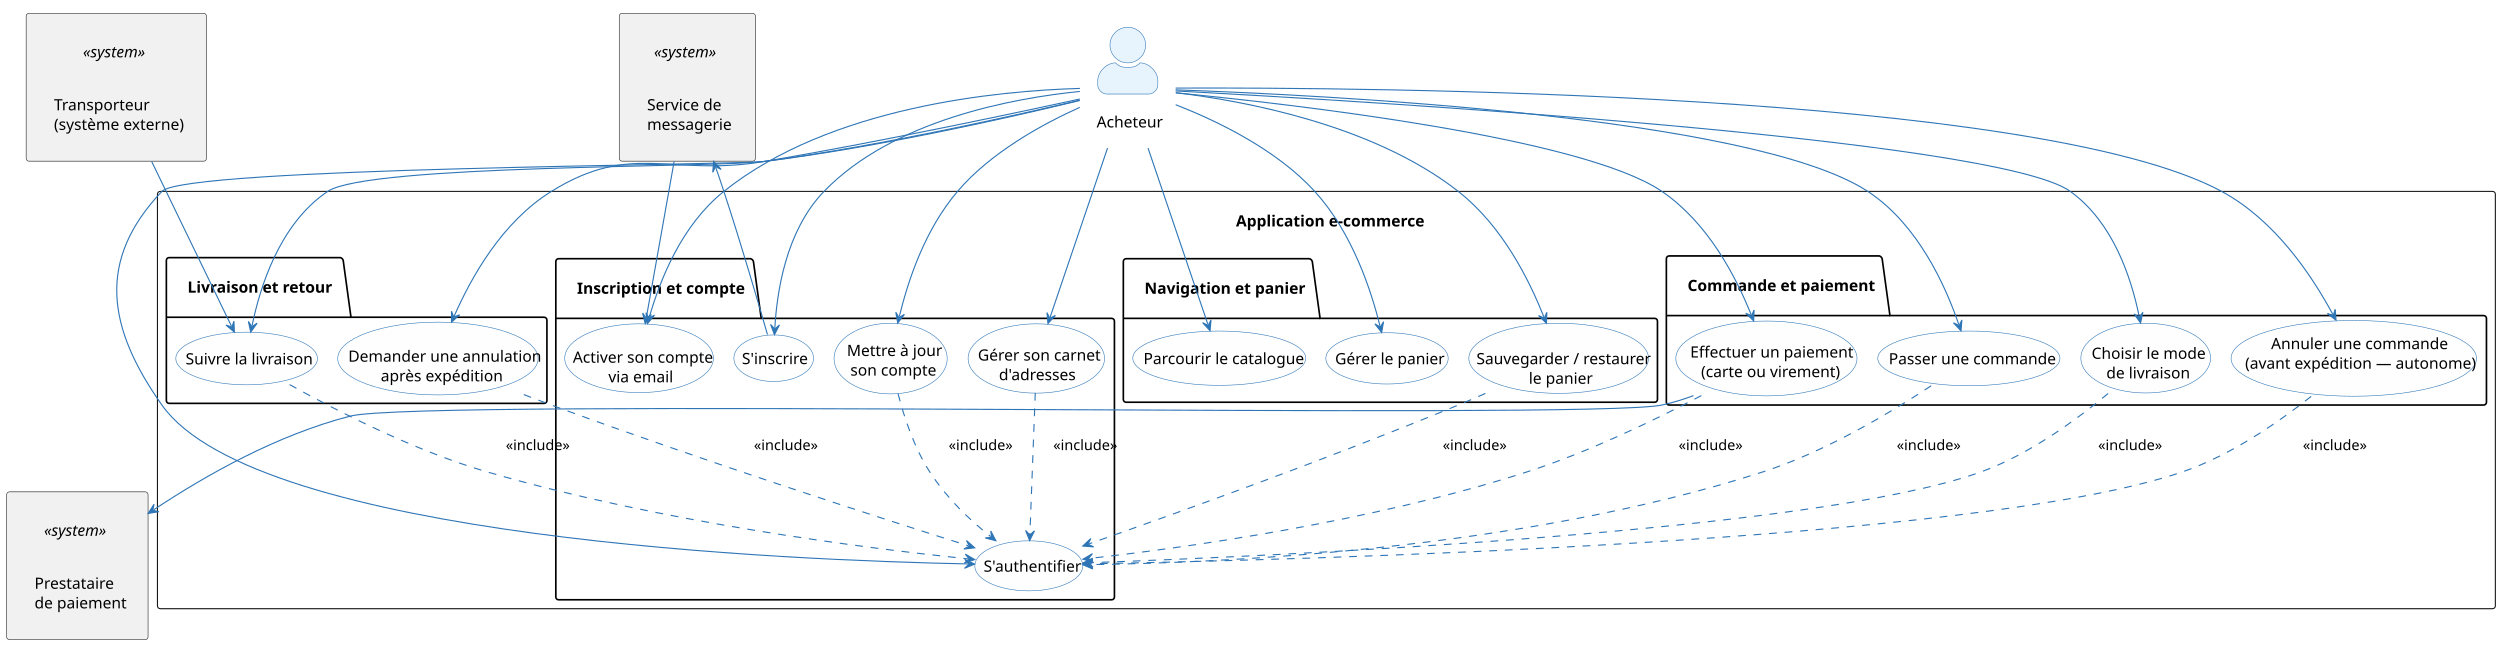
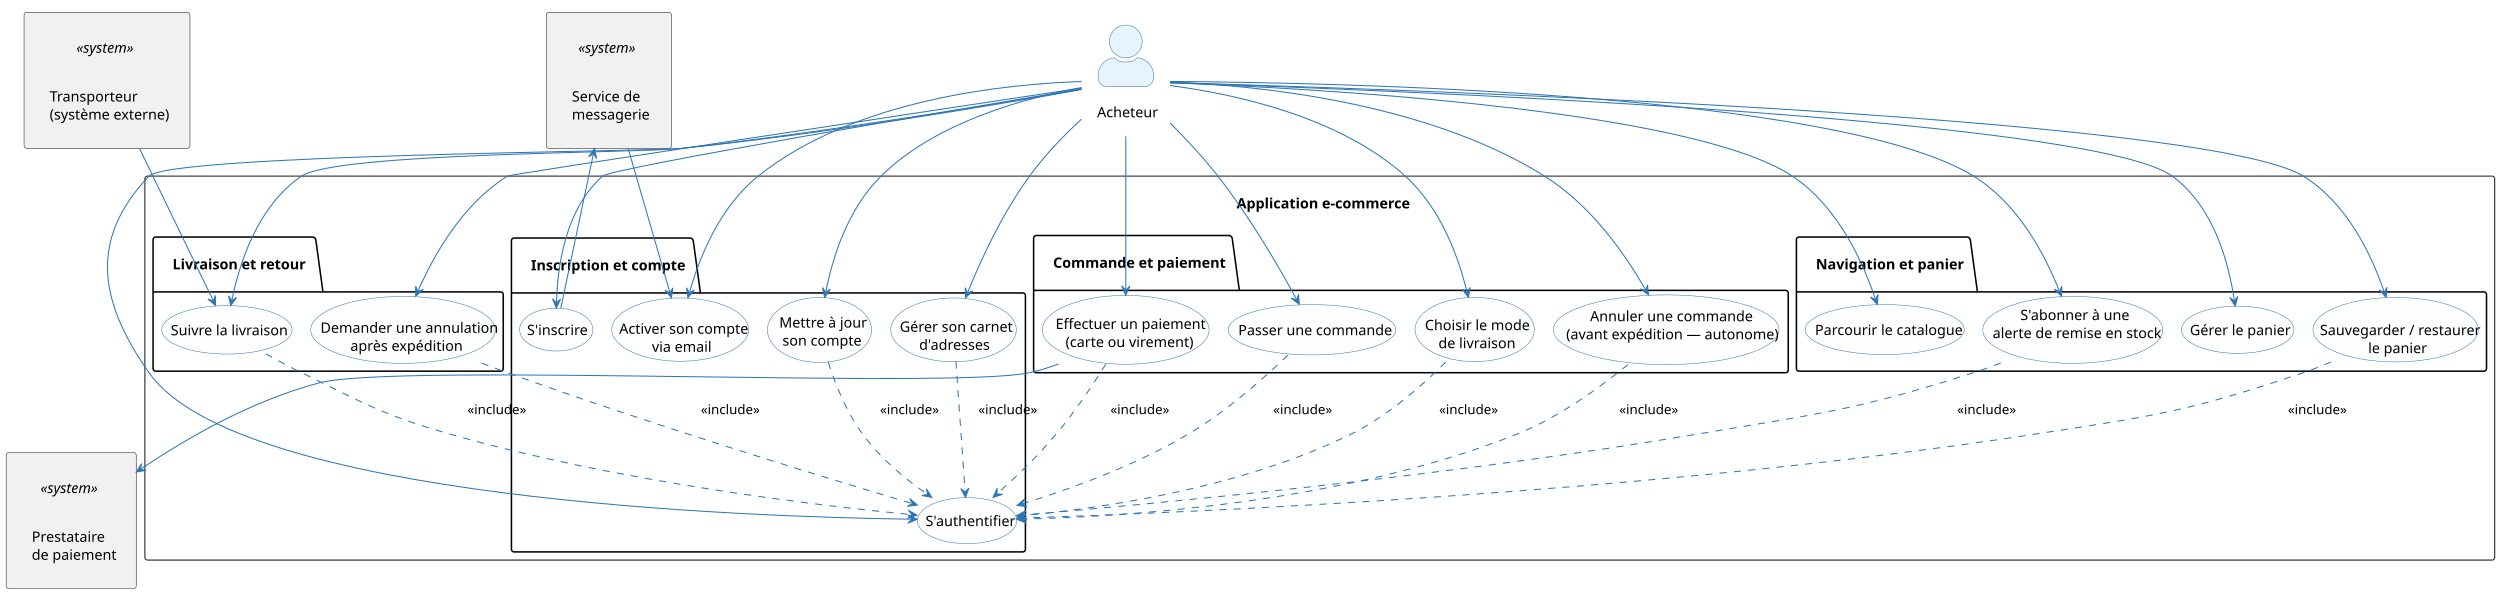
- <svg xmlns="http://www.w3.org/2000/svg" contentStyleType="text/css" data-diagram-type="DESCRIPTION" height="348px" preserveAspectRatio="none" style="width:1348px;height:348px;background:#FFFFFF;" version="1.1" viewBox="0 0 1348 348" width="1348.8px" zoomAndPan="magnify">
+ <svg xmlns="http://www.w3.org/2000/svg" contentStyleType="text/css" data-diagram-type="DESCRIPTION" height="348px" preserveAspectRatio="none" style="width:1465px;height:348px;background:#FFFFFF;" version="1.1" viewBox="0 0 1465 348" width="1465.2px" zoomAndPan="magnify">
  <defs />
  <g>
    <g class="cluster" data-qualified-name="Application e-commerce" data-source-line="19" id="ent0006">
-       <rect fill="none" height="225" rx="1.5" ry="1.5" style="stroke:#181818;stroke-width:0.6;" width="1260.6" x="84.9" y="103.2" />
-       <text fill="#000000" font-family="sans-serif" font-size="8.4" font-weight="bold" lengthAdjust="spacing" textLength="97.56" x="666.42" y="122.12">Application e-commerce</text>
+       <rect fill="none" height="225" rx="1.5" ry="1.5" style="stroke:#181818;stroke-width:0.6;" width="1377" x="84.9" y="103.2" />
+       <text fill="#000000" font-family="sans-serif" font-size="8.4" font-weight="bold" lengthAdjust="spacing" textLength="97.56" x="724.62" y="122.12">Application e-commerce</text>
    </g>
    <g class="cluster" data-qualified-name="Application e-commerce.Inscription et compte" data-source-line="20" id="ent0007">
      <path d="M301.2,139.5 L404.743,139.5 A2.25,2.25 0 0 1 406.243,141 L410.443,171.666 L599.4,171.666 A1.5,1.5 0 0 1 600.9,173.166 L600.9,321.9 A1.5,1.5 0 0 1 599.4,323.4 L301.2,323.4 A1.5,1.5 0 0 1 299.7,321.9 L299.7,141 A1.5,1.5 0 0 1 301.2,139.5" fill="none" style="stroke:#000000;stroke-width:0.9;" />
      <line style="stroke:#000000;stroke-width:0.9;" x1="299.7" x2="410.443" y1="171.666" y2="171.666" />
      <text fill="#000000" font-family="sans-serif" font-size="8.4" font-weight="bold" lengthAdjust="spacing" textLength="84.943" x="311.1" y="158.42">Inscription et compte</text>
    </g>
    <g class="cluster" data-qualified-name="Application e-commerce.Navigation et panier" data-source-line="27" id="ent0013">
-       <path d="M607.2,139.5 L706.084,139.5 A2.25,2.25 0 0 1 707.584,141 L711.784,171.666 L892.2,171.666 A1.5,1.5 0 0 1 893.7,173.166 L893.7,215.4 A1.5,1.5 0 0 1 892.2,216.9 L607.2,216.9 A1.5,1.5 0 0 1 605.7,215.4 L605.7,141 A1.5,1.5 0 0 1 607.2,139.5" fill="none" style="stroke:#000000;stroke-width:0.9;" />
-       <line style="stroke:#000000;stroke-width:0.9;" x1="605.7" x2="711.784" y1="171.666" y2="171.666" />
-       <text fill="#000000" font-family="sans-serif" font-size="8.4" font-weight="bold" lengthAdjust="spacing" textLength="80.284" x="617.1" y="158.42">Navigation et panier</text>
-     </g>
-     <g class="cluster" data-qualified-name="Application e-commerce.Commande et paiement" data-source-line="32" id="ent0017">
-       <path d="M900,138 L1013.354,138 A2.25,2.25 0 0 1 1014.854,139.5 L1019.054,170.166 L1339.2,170.166 A1.5,1.5 0 0 1 1340.7,171.666 L1340.7,216.9 A1.5,1.5 0 0 1 1339.2,218.4 L900,218.4 A1.5,1.5 0 0 1 898.5,216.9 L898.5,139.5 A1.5,1.5 0 0 1 900,138" fill="none" style="stroke:#000000;stroke-width:0.9;" />
-       <line style="stroke:#000000;stroke-width:0.9;" x1="898.5" x2="1019.054" y1="170.166" y2="170.166" />
-       <text fill="#000000" font-family="sans-serif" font-size="8.4" font-weight="bold" lengthAdjust="spacing" textLength="94.754" x="909.9" y="156.92">Commande et paiement</text>
-     </g>
-     <g class="cluster" data-qualified-name="Application e-commerce.Livraison et retour" data-source-line="38" id="ent0022">
+       <path d="M1054.2,138.9 L1153.084,138.9 A2.25,2.25 0 0 1 1154.584,140.4 L1158.784,171.066 L1455.6,171.066 A1.5,1.5 0 0 1 1457.1,172.566 L1457.1,216 A1.5,1.5 0 0 1 1455.6,217.5 L1054.2,217.5 A1.5,1.5 0 0 1 1052.7,216 L1052.7,140.4 A1.5,1.5 0 0 1 1054.2,138.9" fill="none" style="stroke:#000000;stroke-width:0.9;" />
+       <line style="stroke:#000000;stroke-width:0.9;" x1="1052.7" x2="1158.784" y1="171.066" y2="171.066" />
+       <text fill="#000000" font-family="sans-serif" font-size="8.4" font-weight="bold" lengthAdjust="spacing" textLength="80.284" x="1064.1" y="157.82">Navigation et panier</text>
+     </g>
+     <g class="cluster" data-qualified-name="Application e-commerce.Commande et paiement" data-source-line="33" id="ent0018">
+       <path d="M607.2,138 L720.554,138 A2.25,2.25 0 0 1 722.054,139.5 L726.254,170.166 L1046.4,170.166 A1.5,1.5 0 0 1 1047.9,171.666 L1047.9,216.9 A1.5,1.5 0 0 1 1046.4,218.4 L607.2,218.4 A1.5,1.5 0 0 1 605.7,216.9 L605.7,139.5 A1.5,1.5 0 0 1 607.2,138" fill="none" style="stroke:#000000;stroke-width:0.9;" />
+       <line style="stroke:#000000;stroke-width:0.9;" x1="605.7" x2="726.254" y1="170.166" y2="170.166" />
+       <text fill="#000000" font-family="sans-serif" font-size="8.4" font-weight="bold" lengthAdjust="spacing" textLength="94.754" x="617.1" y="156.92">Commande et paiement</text>
+     </g>
+     <g class="cluster" data-qualified-name="Application e-commerce.Livraison et retour" data-source-line="39" id="ent0023">
      <path d="M91.2,138.9 L183.55,138.9 A2.25,2.25 0 0 1 185.05,140.4 L189.25,171.066 L293.4,171.066 A1.5,1.5 0 0 1 294.9,172.566 L294.9,216 A1.5,1.5 0 0 1 293.4,217.5 L91.2,217.5 A1.5,1.5 0 0 1 89.7,216 L89.7,140.4 A1.5,1.5 0 0 1 91.2,138.9" fill="none" style="stroke:#000000;stroke-width:0.9;" />
      <line style="stroke:#000000;stroke-width:0.9;" x1="89.7" x2="189.25" y1="171.066" y2="171.066" />
      <text fill="#000000" font-family="sans-serif" font-size="8.4" font-weight="bold" lengthAdjust="spacing" textLength="73.75" x="101.1" y="157.82">Livraison et retour</text>
    </g>
    <g class="entity" data-qualified-name="Buyer" data-source-line="14" id="ent0002">
-       <ellipse cx="608.11" cy="24.3" fill="#E8F4FD" rx="9.6" ry="9.6" style="stroke:#2E75B6;stroke-width:0.3;" />
-       <path d="M608.11,36.3 C610.51,36.3 612.31,36.3 614.71,33.9 C619.51,33.9 624.31,38.7 624.31,43.5 L624.31,45.9 C624.31,48.3 621.91,50.7 619.51,50.7 L596.71,50.7 C594.31,50.7 591.91,48.3 591.91,45.9 L591.91,43.5 C591.91,38.7 596.71,33.9 601.51,33.9 C603.91,36.3 605.71,36.3 608.11,36.3" fill="#E8F4FD" style="stroke:#2E75B6;stroke-width:0.3;" />
-       <text fill="#000000" font-family="sans-serif" font-size="8.4" lengthAdjust="spacing" textLength="33.62" x="591.3" y="68.72">Acheteur</text>
+       <ellipse cx="659.71" cy="24.3" fill="#E8F4FD" rx="9.6" ry="9.6" style="stroke:#2E75B6;stroke-width:0.3;" />
+       <path d="M659.71,36.3 C662.11,36.3 663.91,36.3 666.31,33.9 C671.11,33.9 675.91,38.7 675.91,43.5 L675.91,45.9 C675.91,48.3 673.51,50.7 671.11,50.7 L648.31,50.7 C645.91,50.7 643.51,48.3 643.51,45.9 L643.51,43.5 C643.51,38.7 648.31,33.9 653.11,33.9 C655.51,36.3 657.31,36.3 659.71,36.3" fill="#E8F4FD" style="stroke:#2E75B6;stroke-width:0.3;" />
+       <text fill="#000000" font-family="sans-serif" font-size="8.4" lengthAdjust="spacing" textLength="33.62" x="642.9" y="68.72">Acheteur</text>
    </g>
    <g class="entity" data-qualified-name="Mail" data-source-line="15" id="ent0003">
-       <rect fill="#F1F1F1" height="79.697" rx="1.5" ry="1.5" style="stroke:#181818;stroke-width:0.3;" width="73.419" x="333.9" y="7.2" />
-       <text fill="#000000" font-family="sans-serif" font-size="8.4" font-style="italic" lengthAdjust="spacing" textLength="35.946" x="352.637" y="30.92">«system»</text>
-       <text fill="#000000" font-family="sans-serif" font-size="8.4" lengthAdjust="spacing" textLength="39.687" x="348.9" y="59.486">Service de</text>
-       <text fill="#000000" font-family="sans-serif" font-size="8.4" lengthAdjust="spacing" textLength="43.419" x="348.9" y="70.051">messagerie</text>
+       <rect fill="#F1F1F1" height="79.697" rx="1.5" ry="1.5" style="stroke:#181818;stroke-width:0.3;" width="73.419" x="320.1" y="7.2" />
+       <text fill="#000000" font-family="sans-serif" font-size="8.4" font-style="italic" lengthAdjust="spacing" textLength="35.946" x="338.837" y="30.92">«system»</text>
+       <text fill="#000000" font-family="sans-serif" font-size="8.4" lengthAdjust="spacing" textLength="39.687" x="335.1" y="59.486">Service de</text>
+       <text fill="#000000" font-family="sans-serif" font-size="8.4" lengthAdjust="spacing" textLength="43.419" x="335.1" y="70.051">messagerie</text>
    </g>
    <g class="entity" data-qualified-name="Payment" data-source-line="16" id="ent0004">
      <rect fill="#F1F1F1" height="79.697" rx="1.5" ry="1.5" style="stroke:#181818;stroke-width:0.3;" width="76.233" x="3.6" y="265.2" />
      <text fill="#000000" font-family="sans-serif" font-size="8.4" font-style="italic" lengthAdjust="spacing" textLength="35.946" x="23.743" y="288.92">«system»</text>
      <text fill="#000000" font-family="sans-serif" font-size="8.4" lengthAdjust="spacing" textLength="40.618" x="18.6" y="317.486">Prestataire</text>
      <text fill="#000000" font-family="sans-serif" font-size="8.4" lengthAdjust="spacing" textLength="46.233" x="18.6" y="328.051">de paiement</text>
    </g>
    <g class="entity" data-qualified-name="Carrier" data-source-line="17" id="ent0005">
      <rect fill="#F1F1F1" height="79.697" rx="1.5" ry="1.5" style="stroke:#181818;stroke-width:0.3;" width="97.221" x="14.1" y="7.2" />
      <text fill="#000000" font-family="sans-serif" font-size="8.4" font-style="italic" lengthAdjust="spacing" textLength="35.946" x="44.737" y="30.92">«system»</text>
      <text fill="#000000" font-family="sans-serif" font-size="8.4" lengthAdjust="spacing" textLength="48.087" x="29.1" y="59.486">Transporteur</text>
      <text fill="#000000" font-family="sans-serif" font-size="8.4" lengthAdjust="spacing" textLength="67.221" x="29.1" y="70.051">(système externe)</text>
    </g>
    <g class="entity" data-qualified-name="Application e-commerce.Inscription et compte.UC_B0" data-source-line="21" id="ent0008">
-       <ellipse cx="417.177" cy="193.152" fill="#FEFEFE" rx="21.477" ry="12.552" style="stroke:#2E75B6;stroke-width:0.3;" />
-       <text fill="#000000" font-family="sans-serif" font-size="8.4" lengthAdjust="spacing" textLength="34.277" x="400.039" y="196.335">S'inscrire</text>
+       <ellipse cx="325.977" cy="193.152" fill="#FEFEFE" rx="21.477" ry="12.552" style="stroke:#2E75B6;stroke-width:0.3;" />
+       <text fill="#000000" font-family="sans-serif" font-size="8.4" lengthAdjust="spacing" textLength="34.277" x="308.839" y="196.335">S'inscrire</text>
    </g>
    <g class="entity" data-qualified-name="Application e-commerce.Inscription et compte.UC_B0B" data-source-line="22" id="ent0009">
-       <ellipse cx="344.582" cy="193.151" fill="#FEFEFE" rx="40.082" ry="18.551" style="stroke:#2E75B6;stroke-width:0.3;" />
-       <text fill="#000000" font-family="sans-serif" font-size="8.4" lengthAdjust="spacing" textLength="71.429" x="308.868" y="195.585">Activer son compte</text>
-       <text fill="#000000" font-family="sans-serif" font-size="8.4" lengthAdjust="spacing" textLength="33.145" x="328.01" y="206.151">via email</text>
+       <ellipse cx="398.582" cy="193.151" fill="#FEFEFE" rx="40.082" ry="18.551" style="stroke:#2E75B6;stroke-width:0.3;" />
+       <text fill="#000000" font-family="sans-serif" font-size="8.4" lengthAdjust="spacing" textLength="71.429" x="362.868" y="195.585">Activer son compte</text>
+       <text fill="#000000" font-family="sans-serif" font-size="8.4" lengthAdjust="spacing" textLength="33.145" x="382.01" y="206.151">via email</text>
    </g>
    <g class="entity" data-qualified-name="Application e-commerce.Inscription et compte.UC_B_AUTH" data-source-line="23" id="ent0010">
-       <ellipse cx="554.732" cy="305.094" fill="#FEFEFE" rx="29.132" ry="13.494" style="stroke:#2E75B6;stroke-width:0.3;" />
-       <text fill="#000000" font-family="sans-serif" font-size="8.4" lengthAdjust="spacing" textLength="48.768" x="530.348" y="308.276">S'authentifier</text>
+       <ellipse cx="566.732" cy="305.094" fill="#FEFEFE" rx="29.132" ry="13.494" style="stroke:#2E75B6;stroke-width:0.3;" />
+       <text fill="#000000" font-family="sans-serif" font-size="8.4" lengthAdjust="spacing" textLength="48.768" x="542.348" y="308.276">S'authentifier</text>
    </g>
    <g class="entity" data-qualified-name="Application e-commerce.Inscription et compte.UC_B_ACC" data-source-line="24" id="ent0011">
      <ellipse cx="480.214" cy="193.346" fill="#FEFEFE" rx="30.514" ry="19.046" style="stroke:#2E75B6;stroke-width:0.3;" />
      <text fill="#000000" font-family="sans-serif" font-size="8.4" lengthAdjust="spacing" textLength="47.152" x="456.638" y="191.967">Mettre à jour</text>
      <text fill="#000000" font-family="sans-serif" font-size="8.4" lengthAdjust="spacing" textLength="43.423" x="458.502" y="202.532">son compte</text>
    </g>
    <g class="entity" data-qualified-name="Application e-commerce.Inscription et compte.UC_B_ADDR" data-source-line="25" id="ent0012">
      <ellipse cx="558.781" cy="193.293" fill="#FEFEFE" rx="36.781" ry="18.693" style="stroke:#2E75B6;stroke-width:0.3;" />
      <text fill="#000000" font-family="sans-serif" font-size="8.4" lengthAdjust="spacing" textLength="63.029" x="527.267" y="194.427">Gérer son carnet</text>
      <text fill="#000000" font-family="sans-serif" font-size="8.4" lengthAdjust="spacing" textLength="40.359" x="538.601" y="204.992">d'adresses</text>
    </g>
    <g class="entity" data-qualified-name="Application e-commerce.Navigation et panier.UC_B1" data-source-line="28" id="ent0014">
-       <ellipse cx="657.424" cy="193.141" fill="#FEFEFE" rx="46.624" ry="14.641" style="stroke:#2E75B6;stroke-width:0.3;" />
-       <text fill="#000000" font-family="sans-serif" font-size="8.4" lengthAdjust="spacing" textLength="81.711" x="616.569" y="196.324">Parcourir le catalogue</text>
-     </g>
-     <g class="entity" data-qualified-name="Application e-commerce.Navigation et panier.UC_B2" data-source-line="29" id="ent0015">
-       <ellipse cx="747.88" cy="193.232" fill="#FEFEFE" rx="32.98" ry="13.832" style="stroke:#2E75B6;stroke-width:0.3;" />
-       <text fill="#000000" font-family="sans-serif" font-size="8.4" lengthAdjust="spacing" textLength="56.027" x="719.866" y="196.415">Gérer le panier</text>
-     </g>
-     <g class="entity" data-qualified-name="Application e-commerce.Navigation et panier.UC_B2B" data-source-line="30" id="ent0016">
-       <ellipse cx="840.437" cy="193.202" fill="#FEFEFE" rx="48.437" ry="18.902" style="stroke:#2E75B6;stroke-width:0.3;" />
-       <text fill="#000000" font-family="sans-serif" font-size="8.4" lengthAdjust="spacing" textLength="88.713" x="796.081" y="196.385">Sauvegarder / restaurer</text>
-       <text fill="#000000" font-family="sans-serif" font-size="8.4" lengthAdjust="spacing" textLength="32.222" x="824.326" y="206.95">le panier</text>
-     </g>
-     <g class="entity" data-qualified-name="Application e-commerce.Commande et paiement.UC_B3" data-source-line="33" id="ent0018">
-       <ellipse cx="1061.607" cy="193.247" fill="#FEFEFE" rx="49.107" ry="14.747" style="stroke:#2E75B6;stroke-width:0.3;" />
-       <text fill="#000000" font-family="sans-serif" font-size="8.4" lengthAdjust="spacing" textLength="86.379" x="1018.418" y="196.429">Passer une commande</text>
-     </g>
-     <g class="entity" data-qualified-name="Application e-commerce.Commande et paiement.UC_B4B" data-source-line="34" id="ent0019">
-       <ellipse cx="1156.965" cy="193.096" fill="#FEFEFE" rx="34.965" ry="18.796" style="stroke:#2E75B6;stroke-width:0.3;" />
-       <text fill="#000000" font-family="sans-serif" font-size="8.4" lengthAdjust="spacing" textLength="58.357" x="1127.787" y="193.483">Choisir le mode</text>
-       <text fill="#000000" font-family="sans-serif" font-size="8.4" lengthAdjust="spacing" textLength="42.488" x="1135.721" y="204.048">de livraison</text>
-     </g>
-     <g class="entity" data-qualified-name="Application e-commerce.Commande et paiement.UC_B4" data-source-line="35" id="ent0020">
-       <ellipse cx="952.454" cy="193.279" fill="#FEFEFE" rx="48.854" ry="20.179" style="stroke:#2E75B6;stroke-width:0.3;" />
-       <text fill="#000000" font-family="sans-serif" font-size="8.4" lengthAdjust="spacing" textLength="82.183" x="911.362" y="192.79">Effectuer un paiement</text>
-       <text fill="#000000" font-family="sans-serif" font-size="8.4" lengthAdjust="spacing" textLength="70.49" x="917.209" y="203.356">(carte ou virement)</text>
-     </g>
-     <g class="entity" data-qualified-name="Application e-commerce.Commande et paiement.UC_B6" data-source-line="36" id="ent0021">
-       <ellipse cx="1269.158" cy="193.227" fill="#FEFEFE" rx="66.158" ry="20.427" style="stroke:#2E75B6;stroke-width:0.3;" />
-       <text fill="#000000" font-family="sans-serif" font-size="8.4" lengthAdjust="spacing" textLength="89.189" x="1224.564" y="188.262">Annuler une commande</text>
-       <text fill="#000000" font-family="sans-serif" font-size="8.4" lengthAdjust="spacing" textLength="117.202" x="1210.557" y="198.828">(avant expédition — autonome)</text>
-     </g>
-     <g class="entity" data-qualified-name="Application e-commerce.Livraison et retour.UC_B5" data-source-line="39" id="ent0023">
+       <ellipse cx="1104.424" cy="193.141" fill="#FEFEFE" rx="46.624" ry="14.641" style="stroke:#2E75B6;stroke-width:0.3;" />
+       <text fill="#000000" font-family="sans-serif" font-size="8.4" lengthAdjust="spacing" textLength="81.711" x="1063.569" y="196.324">Parcourir le catalogue</text>
+     </g>
+     <g class="entity" data-qualified-name="Application e-commerce.Navigation et panier.UC_B8" data-source-line="29" id="ent0015">
+       <ellipse cx="1214.617" cy="193.315" fill="#FEFEFE" rx="52.717" ry="19.615" style="stroke:#2E75B6;stroke-width:0.3;" />
+       <text fill="#000000" font-family="sans-serif" font-size="8.4" lengthAdjust="spacing" textLength="61.388" x="1183.923" y="187.566">S'abonner à une</text>
+       <text fill="#000000" font-family="sans-serif" font-size="8.4" lengthAdjust="spacing" textLength="93.844" x="1167.695" y="198.132">alerte de remise en stock</text>
+     </g>
+     <g class="entity" data-qualified-name="Application e-commerce.Navigation et panier.UC_B2" data-source-line="30" id="ent0016">
+       <ellipse cx="1311.28" cy="193.232" fill="#FEFEFE" rx="32.98" ry="13.832" style="stroke:#2E75B6;stroke-width:0.3;" />
+       <text fill="#000000" font-family="sans-serif" font-size="8.4" lengthAdjust="spacing" textLength="56.027" x="1283.266" y="196.415">Gérer le panier</text>
+     </g>
+     <g class="entity" data-qualified-name="Application e-commerce.Navigation et panier.UC_B2B" data-source-line="31" id="ent0017">
+       <ellipse cx="1403.837" cy="193.202" fill="#FEFEFE" rx="48.437" ry="18.902" style="stroke:#2E75B6;stroke-width:0.3;" />
+       <text fill="#000000" font-family="sans-serif" font-size="8.4" lengthAdjust="spacing" textLength="88.713" x="1359.481" y="196.385">Sauvegarder / restaurer</text>
+       <text fill="#000000" font-family="sans-serif" font-size="8.4" lengthAdjust="spacing" textLength="32.222" x="1387.726" y="206.95">le panier</text>
+     </g>
+     <g class="entity" data-qualified-name="Application e-commerce.Commande et paiement.UC_B3" data-source-line="34" id="ent0019">
+       <ellipse cx="768.807" cy="193.247" fill="#FEFEFE" rx="49.107" ry="14.747" style="stroke:#2E75B6;stroke-width:0.3;" />
+       <text fill="#000000" font-family="sans-serif" font-size="8.4" lengthAdjust="spacing" textLength="86.379" x="725.617" y="196.429">Passer une commande</text>
+     </g>
+     <g class="entity" data-qualified-name="Application e-commerce.Commande et paiement.UC_B4B" data-source-line="35" id="ent0020">
+       <ellipse cx="864.165" cy="193.096" fill="#FEFEFE" rx="34.965" ry="18.796" style="stroke:#2E75B6;stroke-width:0.3;" />
+       <text fill="#000000" font-family="sans-serif" font-size="8.4" lengthAdjust="spacing" textLength="58.357" x="834.987" y="193.483">Choisir le mode</text>
+       <text fill="#000000" font-family="sans-serif" font-size="8.4" lengthAdjust="spacing" textLength="42.488" x="842.921" y="204.048">de livraison</text>
+     </g>
+     <g class="entity" data-qualified-name="Application e-commerce.Commande et paiement.UC_B4" data-source-line="36" id="ent0021">
+       <ellipse cx="659.654" cy="193.279" fill="#FEFEFE" rx="48.854" ry="20.179" style="stroke:#2E75B6;stroke-width:0.3;" />
+       <text fill="#000000" font-family="sans-serif" font-size="8.4" lengthAdjust="spacing" textLength="82.183" x="618.562" y="192.79">Effectuer un paiement</text>
+       <text fill="#000000" font-family="sans-serif" font-size="8.4" lengthAdjust="spacing" textLength="70.49" x="624.409" y="203.356">(carte ou virement)</text>
+     </g>
+     <g class="entity" data-qualified-name="Application e-commerce.Commande et paiement.UC_B6" data-source-line="37" id="ent0022">
+       <ellipse cx="976.358" cy="193.227" fill="#FEFEFE" rx="66.158" ry="20.427" style="stroke:#2E75B6;stroke-width:0.3;" />
+       <text fill="#000000" font-family="sans-serif" font-size="8.4" lengthAdjust="spacing" textLength="89.189" x="931.764" y="188.262">Annuler une commande</text>
+       <text fill="#000000" font-family="sans-serif" font-size="8.4" lengthAdjust="spacing" textLength="117.202" x="917.757" y="198.828">(avant expédition — autonome)</text>
+     </g>
+     <g class="entity" data-qualified-name="Application e-commerce.Livraison et retour.UC_B5" data-source-line="40" id="ent0024">
      <ellipse cx="132.981" cy="193.298" fill="#FEFEFE" rx="38.181" ry="14.198" style="stroke:#2E75B6;stroke-width:0.3;" />
      <text fill="#000000" font-family="sans-serif" font-size="8.4" lengthAdjust="spacing" textLength="65.826" x="100.068" y="196.481">Suivre la livraison</text>
    </g>
-     <g class="entity" data-qualified-name="Application e-commerce.Livraison et retour.UC_B7" data-source-line="40" id="ent0024">
+     <g class="entity" data-qualified-name="Application e-commerce.Livraison et retour.UC_B7" data-source-line="41" id="ent0025">
      <ellipse cx="236.121" cy="193.32" fill="#FEFEFE" rx="54.021" ry="19.62" style="stroke:#2E75B6;stroke-width:0.3;" />
      <text fill="#000000" font-family="sans-serif" font-size="8.4" lengthAdjust="spacing" textLength="96.67" x="187.786" y="195.04">Demander une annulation</text>
      <text fill="#000000" font-family="sans-serif" font-size="8.4" lengthAdjust="spacing" textLength="61.642" x="205.3" y="205.606">après expédition</text>
    </g>
-     <g class="link" data-entity-1="ent0002" data-entity-2="ent0008" data-link-type="dependency" id="lnk25">
-       <polygon fill="#2E75B6" points="417.584,180.452,420.293,175.199,417.758,177.457,415.501,174.922,417.584,180.452" style="stroke:#2E75B6;stroke-width:0.6;" />
-       <path d="M582.247,49.303 C546.314,52.924 481.508,64.729 444.3,103.2 C423.56,124.644 418.894,157.852 417.793,176.857" fill="none" style="stroke:#2E75B6;stroke-width:0.6;" />
-     </g>
-     <g class="link" data-entity-1="ent0002" data-entity-2="ent0009" data-link-type="dependency" id="lnk26">
-       <polygon fill="#2E75B6" points="349.108,174.467,352.916,169.948,349.943,171.586,348.305,168.613,349.108,174.467" style="stroke:#2E75B6;stroke-width:0.6;" />
-       <path d="M582.292,47.672 C538.203,48.936 447.603,57.397 390.3,103.2 C367.503,121.421 356.019,150.613 350.11,171.01" fill="none" style="stroke:#2E75B6;stroke-width:0.6;" />
-     </g>
-     <g class="link" data-entity-1="ent0002" data-entity-2="ent0010" data-link-type="dependency" id="lnk27">
-       <polygon fill="#2E75B6" points="525.529,304.138,520.178,301.631,522.529,304.078,520.082,306.43,525.529,304.138" style="stroke:#2E75B6;stroke-width:0.6;" />
-       <path d="M582.2,54.189 C544.943,63.229 473.94,79.36 412.5,87 C394.549,89.232 99.76,90.087 87.3,103.2 C52.033,140.317 57.767,176.576 87.3,218.4 C138.285,290.604 427.709,302.186 521.929,304.066" fill="none" style="stroke:#2E75B6;stroke-width:0.6;" />
-     </g>
-     <g class="link" data-entity-1="ent0002" data-entity-2="ent0011" data-link-type="dependency" id="lnk28">
-       <polygon fill="#2E75B6" points="484.061,174.18,487.672,169.503,484.772,171.266,483.009,168.365,484.061,174.18" style="stroke:#2E75B6;stroke-width:0.6;" />
-       <path d="M582.2,57.883 C561.863,67.04 534.1,82.277 516.3,103.2 C498.574,124.037 489.658,151.227 484.914,170.683" fill="none" style="stroke:#2E75B6;stroke-width:0.6;" />
-     </g>
-     <g class="link" data-entity-1="ent0002" data-entity-2="ent0012" data-link-type="dependency" id="lnk29">
-       <polygon fill="#2E75B6" points="565.065,174.443,569.074,170.101,566.03,171.602,564.529,168.558,565.065,174.443" style="stroke:#2E75B6;stroke-width:0.6;" />
-       <path d="M597.181,79.858 C587.301,108.956 574.261,147.36 566.222,171.034" fill="none" style="stroke:#2E75B6;stroke-width:0.6;" />
-     </g>
-     <g class="link" data-entity-1="ent0002" data-entity-2="ent0014" data-link-type="dependency" id="lnk30">
-       <polygon fill="#2E75B6" points="652.454,178.329,652.991,172.444,651.49,175.488,648.446,173.987,652.454,178.329" style="stroke:#2E75B6;stroke-width:0.6;" />
-       <path d="M619.019,79.858 C629.466,110.624 643.581,152.194 651.297,174.92" fill="none" style="stroke:#2E75B6;stroke-width:0.6;" />
-     </g>
-     <g class="link" data-entity-1="ent0002" data-entity-2="ent0015" data-link-type="dependency" id="lnk31">
-       <polygon fill="#2E75B6" points="744.981,179.28,745.999,173.459,744.253,176.369,741.343,174.624,744.981,179.28" style="stroke:#2E75B6;stroke-width:0.6;" />
-       <path d="M633.919,56.456 C656.321,65.203 688.303,80.617 708.9,103.2 C729.325,125.595 739.381,156.888 744.108,175.787" fill="none" style="stroke:#2E75B6;stroke-width:0.6;" />
-     </g>
-     <g class="link" data-entity-1="ent0002" data-entity-2="ent0016" data-link-type="dependency" id="lnk32">
-       <polygon fill="#2E75B6" points="833.828,174.287,834.058,168.383,832.717,171.5,829.599,170.16,833.828,174.287" style="stroke:#2E75B6;stroke-width:0.6;" />
-       <path d="M633.908,49.977 C671.135,54.437 740.454,67.275 786.3,103.2 C810.064,121.822 824.426,150.693 832.495,170.943" fill="none" style="stroke:#2E75B6;stroke-width:0.6;" />
-     </g>
-     <g class="link" data-entity-1="ent0002" data-entity-2="ent0018" data-link-type="dependency" id="lnk33">
-       <polygon fill="#2E75B6" points="1057.359,178.387,1057.867,172.499,1056.381,175.55,1053.33,174.064,1057.359,178.387" style="stroke:#2E75B6;stroke-width:0.6;" />
-       <path d="M633.915,48.453 C712.158,51.165 945.105,62.55 1007.1,103.2 C1034.476,121.15 1049.174,154.653 1056.185,174.983" fill="none" style="stroke:#2E75B6;stroke-width:0.6;" />
-     </g>
-     <g class="link" data-entity-1="ent0002" data-entity-2="ent0019" data-link-type="dependency" id="lnk34">
-       <polygon fill="#2E75B6" points="1154.187,174.122,1155.437,168.346,1153.576,171.185,1150.737,169.324,1154.187,174.122" style="stroke:#2E75B6;stroke-width:0.6;" />
-       <path d="M633.907,49.032 C731.822,54.287 1076.846,74.692 1116.3,103.2 C1139.532,119.987 1149.11,149.718 1153.454,170.597" fill="none" style="stroke:#2E75B6;stroke-width:0.6;" />
-     </g>
-     <g class="link" data-entity-1="ent0002" data-entity-2="ent0020" data-link-type="dependency" id="lnk35">
-       <polygon fill="#2E75B6" points="945.589,173.026,945.792,167.12,944.465,170.245,941.341,168.919,945.589,173.026" style="stroke:#2E75B6;stroke-width:0.6;" />
-       <path d="M634.071,50.058 C696.564,56.145 853.314,73.98 896.1,103.2 C921.029,120.225 935.86,148.946 944.241,169.689" fill="none" style="stroke:#2E75B6;stroke-width:0.6;" />
-     </g>
-     <g class="link" data-entity-1="ent0002" data-entity-2="ent0023" data-link-type="dependency" id="lnk36">
-       <polygon fill="#2E75B6" points="135.185,179.076,138.633,174.277,135.795,176.138,133.934,173.3,135.185,179.076" style="stroke:#2E75B6;stroke-width:0.6;" />
-       <path d="M582.179,54.026 C544.897,62.868 473.863,78.763 412.5,87 C386.472,90.494 198.494,88.547 176.7,103.2 C150.524,120.799 140.142,155.215 135.917,175.551" fill="none" style="stroke:#2E75B6;stroke-width:0.6;" />
+     <g class="link" data-entity-1="ent0002" data-entity-2="ent0008" data-link-type="dependency" id="lnk26">
+       <polygon fill="#2E75B6" points="326.008,180.549,328.561,175.219,326.094,177.55,323.763,175.082,326.008,180.549" style="stroke:#2E75B6;stroke-width:0.6;" />
+       <path d="M633.812,52.018 C560.836,64.237 358.392,98.48 353.1,103.2 C330.654,123.218 326.663,157.567 326.111,176.95" fill="none" style="stroke:#2E75B6;stroke-width:0.6;" />
+     </g>
+     <g class="link" data-entity-1="ent0002" data-entity-2="ent0009" data-link-type="dependency" id="lnk27">
+       <polygon fill="#2E75B6" points="403.116,174.478,406.927,169.961,403.953,171.597,402.317,168.623,403.116,174.478" style="stroke:#2E75B6;stroke-width:0.6;" />
+       <path d="M633.822,47.768 C590.086,49.194 500.799,57.916 444.3,103.2 C421.528,121.452 410.037,150.635 404.12,171.021" fill="none" style="stroke:#2E75B6;stroke-width:0.6;" />
+     </g>
+     <g class="link" data-entity-1="ent0002" data-entity-2="ent0010" data-link-type="dependency" id="lnk28">
+       <polygon fill="#2E75B6" points="537.433,304.303,532.068,301.826,534.433,304.26,532,306.626,537.433,304.303" style="stroke:#2E75B6;stroke-width:0.6;" />
+       <path d="M633.874,52.444 C587.135,60.838 485.323,78.246 398.7,87 C381.464,88.742 99.227,90.636 87.3,103.2 C52.049,140.332 57.886,176.492 87.3,218.4 C139.462,292.719 437.863,302.888 533.833,304.252" fill="none" style="stroke:#2E75B6;stroke-width:0.6;" />
+     </g>
+     <g class="link" data-entity-1="ent0002" data-entity-2="ent0011" data-link-type="dependency" id="lnk29">
+       <polygon fill="#2E75B6" points="483.225,174.273,486.661,169.465,483.828,171.334,481.959,168.501,483.225,174.273" style="stroke:#2E75B6;stroke-width:0.6;" />
+       <path d="M633.796,51.339 C602.173,57.066 548.892,71.047 516.3,103.2 C496.587,122.648 488.039,150.787 483.948,170.746" fill="none" style="stroke:#2E75B6;stroke-width:0.6;" />
+     </g>
+     <g class="link" data-entity-1="ent0002" data-entity-2="ent0012" data-link-type="dependency" id="lnk30">
+       <polygon fill="#2E75B6" points="565.798,174.485,570.052,170.383,566.926,171.705,565.604,168.579,565.798,174.485" style="stroke:#2E75B6;stroke-width:0.6;" />
+       <path d="M633.675,69.856 C623.406,79.433 612.007,91.187 603.3,103.2 C586.824,125.931 574.773,152.357 567.152,171.149" fill="none" style="stroke:#2E75B6;stroke-width:0.6;" />
+     </g>
+     <g class="link" data-entity-1="ent0002" data-entity-2="ent0014" data-link-type="dependency" id="lnk31">
+       <polygon fill="#2E75B6" points="1100.046,178.401,1100.586,172.516,1099.083,175.56,1096.04,174.057,1100.046,178.401" style="stroke:#2E75B6;stroke-width:0.6;" />
+       <path d="M685.528,48.526 C762.688,51.428 989.884,63.246 1050.3,103.2 C1077.524,121.203 1092.005,154.678 1098.89,174.991" fill="none" style="stroke:#2E75B6;stroke-width:0.6;" />
+     </g>
+     <g class="link" data-entity-1="ent0002" data-entity-2="ent0015" data-link-type="dependency" id="lnk32">
+       <polygon fill="#2E75B6" points="1208.034,173.583,1208.247,167.677,1206.915,170.799,1203.793,169.467,1208.034,173.583" style="stroke:#2E75B6;stroke-width:0.6;" />
+       <path d="M685.508,47.733 C775.811,48.278 1076.438,53.84 1156.5,103.2 C1182.827,119.431 1198.23,149.19 1206.691,170.242" fill="none" style="stroke:#2E75B6;stroke-width:0.6;" />
+     </g>
+     <g class="link" data-entity-1="ent0002" data-entity-2="ent0016" data-link-type="dependency" id="lnk33">
+       <polygon fill="#2E75B6" points="1309.817,179.366,1311.388,173.669,1309.371,176.399,1306.641,174.383,1309.817,179.366" style="stroke:#2E75B6;stroke-width:0.6;" />
+       <path d="M685.608,48.496 C796.128,52.1 1224.72,68.242 1272.9,103.2 C1297.92,121.354 1306.257,155.677 1309.282,175.806" fill="none" style="stroke:#2E75B6;stroke-width:0.6;" />
+     </g>
+     <g class="link" data-entity-1="ent0002" data-entity-2="ent0017" data-link-type="dependency" id="lnk34">
+       <polygon fill="#2E75B6" points="1398.259,174.227,1398.76,168.339,1397.278,171.392,1394.224,169.91,1398.259,174.227" style="stroke:#2E75B6;stroke-width:0.6;" />
+       <path d="M685.666,48.397 C804.397,51.77 1292.301,67.704 1349.7,103.2 C1375.763,119.317 1389.77,149.714 1397.081,170.825" fill="none" style="stroke:#2E75B6;stroke-width:0.6;" />
+     </g>
+     <g class="link" data-entity-1="ent0002" data-entity-2="ent0019" data-link-type="dependency" id="lnk35">
+       <polygon fill="#2E75B6" points="761.376,178.348,760.906,172.457,759.943,175.712,756.689,174.749,761.376,178.348" style="stroke:#2E75B6;stroke-width:0.6;" />
+       <path d="M685.658,72.05 C694.981,81.381 705.266,92.388 713.7,103.2 C733.109,128.083 749.775,156.999 759.657,175.185" fill="none" style="stroke:#2E75B6;stroke-width:0.6;" />
+     </g>
+     <g class="link" data-entity-1="ent0002" data-entity-2="ent0020" data-link-type="dependency" id="lnk36">
+       <polygon fill="#2E75B6" points="860.51,174.26,861.515,168.437,859.776,171.351,856.861,169.611,860.51,174.26" style="stroke:#2E75B6;stroke-width:0.6;" />
+       <path d="M685.602,50.116 C720.857,54.681 784.063,67.575 823.5,103.2 C844.516,122.185 854.551,150.648 859.629,170.769" fill="none" style="stroke:#2E75B6;stroke-width:0.6;" />
    </g>
    <g class="link" data-entity-1="ent0002" data-entity-2="ent0021" data-link-type="dependency" id="lnk37">
-       <polygon fill="#2E75B6" points="1259.579,172.647,1259.114,166.756,1258.148,170.01,1254.894,169.045,1259.579,172.647" style="stroke:#2E75B6;stroke-width:0.6;" />
-       <path d="M633.905,47.494 C734.324,47.087 1098.365,49.423 1197.9,103.2 C1226.735,118.779 1246.344,148.25 1257.862,169.483" fill="none" style="stroke:#2E75B6;stroke-width:0.6;" />
+       <polygon fill="#2E75B6" points="659.7,172.997,662.1,167.597,659.7,169.997,657.3,167.597,659.7,172.997" style="stroke:#2E75B6;stroke-width:0.6;" />
+       <path d="M659.7,79.858 C659.7,108.373 659.7,145.497 659.7,169.397" fill="none" style="stroke:#2E75B6;stroke-width:0.6;" />
    </g>
    <g class="link" data-entity-1="ent0002" data-entity-2="ent0024" data-link-type="dependency" id="lnk38">
-       <polygon fill="#2E75B6" points="243.468,173.7,247.841,169.726,244.678,170.954,243.449,167.791,243.468,173.7" style="stroke:#2E75B6;stroke-width:0.6;" />
-       <path d="M582.245,53.397 C544.896,61.513 473.617,76.572 412.5,87 C361.533,95.696 341.24,75.95 297.3,103.2 C270.605,119.755 254.146,149.461 244.919,170.405" fill="none" style="stroke:#2E75B6;stroke-width:0.6;" />
-     </g>
-     <g class="link" data-entity-1="ent0011" data-entity-2="ent0010" data-link-type="dependency" id="lnk39">
-       <polygon fill="#2E75B6" points="536.955,291.559,534.234,286.314,534.611,289.687,531.238,290.064,536.955,291.559" style="stroke:#2E75B6;stroke-width:0.6;" />
-       <path d="M484.242,212.34 C487.489,224.906 492.938,241.509 501.3,254.4 C510.778,269.011 522.592,280.085 534.142,289.312" fill="none" style="stroke:#2E75B6;stroke-width:0.6;stroke-dasharray:4.2,4.2;" />
-       <text fill="#000000" font-family="sans-serif" font-size="7.8" lengthAdjust="spacing" textLength="33.394" x="511.5" y="242.697">«include»</text>
-     </g>
-     <g class="link" data-entity-1="ent0012" data-entity-2="ent0010" data-link-type="dependency" id="lnk40">
-       <polygon fill="#2E75B6" points="555.193,291.5,557.796,286.195,555.307,288.502,553,286.013,555.193,291.5" style="stroke:#2E75B6;stroke-width:0.6;" />
-       <path d="M558.216,211.832 C557.367,234.194 556.078,268.171 555.33,287.903" fill="none" style="stroke:#2E75B6;stroke-width:0.6;stroke-dasharray:4.2,4.2;" />
-       <text fill="#000000" font-family="sans-serif" font-size="7.8" lengthAdjust="spacing" textLength="33.394" x="567.9" y="242.697">«include»</text>
-     </g>
-     <g class="link" data-entity-1="ent0016" data-entity-2="ent0010" data-link-type="dependency" id="lnk41">
-       <polygon fill="#2E75B6" points="583.843,294.42,589.733,294.903,586.675,293.43,588.148,290.372,583.843,294.42" style="stroke:#2E75B6;stroke-width:0.6;" />
-       <path d="M800.923,212.131 C796.022,214.297 791.061,216.434 786.3,218.4 C714.339,248.123 631.399,277.79 587.242,293.232" fill="none" style="stroke:#2E75B6;stroke-width:0.6;stroke-dasharray:4.2,4.2;" />
-       <text fill="#000000" font-family="sans-serif" font-size="7.8" lengthAdjust="spacing" textLength="33.394" x="777.9" y="242.697">«include»</text>
-     </g>
-     <g class="link" data-entity-1="ent0018" data-entity-2="ent0010" data-link-type="dependency" id="lnk42">
-       <polygon fill="#2E75B6" points="583.826,304.485,589.255,306.819,586.826,304.449,589.196,302.019,583.826,304.485" style="stroke:#2E75B6;stroke-width:0.6;" />
-       <path d="M1041.283,208.016 C1019.784,222.227 984.438,243.489 950.7,254.4 C818.499,297.154 654.069,303.626 587.426,304.441" fill="none" style="stroke:#2E75B6;stroke-width:0.6;stroke-dasharray:4.2,4.2;" />
-       <text fill="#000000" font-family="sans-serif" font-size="7.8" lengthAdjust="spacing" textLength="33.394" x="1022.7" y="242.697">«include»</text>
-     </g>
-     <g class="link" data-entity-1="ent0019" data-entity-2="ent0010" data-link-type="dependency" id="lnk43">
-       <polygon fill="#2E75B6" points="583.86,303.555,589.342,305.762,586.858,303.448,589.172,300.964,583.86,303.555" style="stroke:#2E75B6;stroke-width:0.6;" />
-       <path d="M1136.714,212.17 C1119.716,226.323 1094.179,245.011 1068.3,254.4 C978.028,287.151 682.384,300.055 587.458,303.427" fill="none" style="stroke:#2E75B6;stroke-width:0.6;stroke-dasharray:4.2,4.2;" />
-       <text fill="#000000" font-family="sans-serif" font-size="7.8" lengthAdjust="spacing" textLength="33.394" x="1131.3" y="242.697">«include»</text>
-     </g>
-     <g class="link" data-entity-1="ent0020" data-entity-2="ent0010" data-link-type="dependency" id="lnk44">
-       <polygon fill="#2E75B6" points="583.941,301.522,589.575,303.302,586.922,301.186,589.038,298.532,583.941,301.522" style="stroke:#2E75B6;stroke-width:0.6;" />
-       <path d="M917.353,213.307 C891.961,226.648 856.472,243.776 823.5,254.4 C738.783,281.698 637.545,295.481 587.518,301.119" fill="none" style="stroke:#2E75B6;stroke-width:0.6;stroke-dasharray:4.2,4.2;" />
-       <text fill="#000000" font-family="sans-serif" font-size="7.8" lengthAdjust="spacing" textLength="33.394" x="905.1" y="242.697">«include»</text>
-     </g>
-     <g class="link" data-entity-1="ent0023" data-entity-2="ent0010" data-link-type="dependency" id="lnk45">
-       <polygon fill="#2E75B6" points="525.59,301.726,520.468,298.778,522.606,301.414,519.97,303.552,525.59,301.726" style="stroke:#2E75B6;stroke-width:0.6;" />
-       <path d="M156.162,207.368 C181.46,221.471 223.511,243.039 262.5,254.4 C356.634,281.83 468.894,295.805 522.009,301.352" fill="none" style="stroke:#2E75B6;stroke-width:0.6;stroke-dasharray:4.2,4.2;" />
-       <text fill="#000000" font-family="sans-serif" font-size="7.8" lengthAdjust="spacing" textLength="33.394" x="272.7" y="242.697">«include»</text>
-     </g>
-     <g class="link" data-entity-1="ent0021" data-entity-2="ent0010" data-link-type="dependency" id="lnk46">
-       <polygon fill="#2E75B6" points="583.817,304.059,589.259,306.362,586.816,304.006,589.173,301.563,583.817,304.059" style="stroke:#2E75B6;stroke-width:0.6;" />
-       <path d="M1246.166,213.743 C1228.459,227.759 1202.758,245.531 1176.9,254.4 C1064.973,292.789 694.852,302.075 587.416,303.995" fill="none" style="stroke:#2E75B6;stroke-width:0.6;stroke-dasharray:4.2,4.2;" />
-       <text fill="#000000" font-family="sans-serif" font-size="7.8" lengthAdjust="spacing" textLength="33.394" x="1241.7" y="242.697">«include»</text>
-     </g>
-     <g class="link" data-entity-1="ent0024" data-entity-2="ent0010" data-link-type="dependency" id="lnk47">
-       <polygon fill="#2E75B6" points="525.553,295.373,521.127,291.457,522.692,294.469,519.681,296.034,525.553,295.373" style="stroke:#2E75B6;stroke-width:0.6;" />
-       <path d="M282.435,212.761 C287.437,214.707 292.464,216.621 297.3,218.4 C379.335,248.578 474.201,279.144 522.12,294.288" fill="none" style="stroke:#2E75B6;stroke-width:0.6;stroke-dasharray:4.2,4.2;" />
-       <text fill="#000000" font-family="sans-serif" font-size="7.8" lengthAdjust="spacing" textLength="33.394" x="406.5" y="242.697">«include»</text>
-     </g>
-     <g class="link" data-entity-1="ent0008" data-entity-2="ent0003" data-link-type="dependency" id="lnk48">
-       <polygon fill="#2E75B6" points="384.803,87.032,384.316,92.921,385.791,89.865,388.848,91.34,384.803,87.032" style="stroke:#2E75B6;stroke-width:0.6;" />
-       <path d="M413.821,180.394 C408.852,163.126 399.323,130.613 390.3,103.2 C388.573,97.953 387.88,95.849 385.989,90.431" fill="none" style="stroke:#2E75B6;stroke-width:0.6;" />
-     </g>
-     <g class="link" data-entity-1="ent0003" data-entity-2="ent0009" data-link-type="dependency" id="lnk49">
-       <polygon fill="#2E75B6" points="347.918,174.529,351.227,169.633,348.443,171.575,346.501,168.792,347.918,174.529" style="stroke:#2E75B6;stroke-width:0.6;" />
-       <path d="M363.484,87.103 C358.411,115.597 352.423,149.225 348.549,170.984" fill="none" style="stroke:#2E75B6;stroke-width:0.6;" />
-     </g>
-     <g class="link" data-entity-1="ent0020" data-entity-2="ent0004" data-link-type="dependency" id="lnk50">
-       <polygon fill="#2E75B6" points="79.875,276.857,85.703,275.877,82.377,275.201,83.053,271.875,79.875,276.857" style="stroke:#2E75B6;stroke-width:0.6;" />
-       <path d="M913.108,213.333 C907.513,215.409 901.742,217.198 896.1,218.4 C857.661,226.589 226.743,214.536 188.7,224.4 C148.962,234.704 111.325,256.035 82.877,274.87" fill="none" style="stroke:#2E75B6;stroke-width:0.6;" />
-     </g>
-     <g class="link" data-entity-1="ent0005" data-entity-2="ent0023" data-link-type="dependency" id="lnk51">
+       <polygon fill="#2E75B6" points="135.194,179.089,138.646,174.293,135.807,176.153,133.947,173.313,135.194,179.089" style="stroke:#2E75B6;stroke-width:0.6;" />
+       <path d="M633.855,52.264 C587.085,60.373 485.227,77.343 398.7,87 C374.12,89.743 197.195,89.357 176.7,103.2 C150.561,120.855 140.166,155.248 135.929,175.565" fill="none" style="stroke:#2E75B6;stroke-width:0.6;" />
+     </g>
+     <g class="link" data-entity-1="ent0002" data-entity-2="ent0022" data-link-type="dependency" id="lnk39">
+       <polygon fill="#2E75B6" points="966.051,172.772,965.425,166.896,964.549,170.175,961.27,169.299,966.051,172.772" style="stroke:#2E75B6;stroke-width:0.6;" />
+       <path d="M685.639,48.058 C732.86,49.838 834.491,58.967 905.1,103.2 C932.622,120.441 952.311,149.01 964.249,169.656" fill="none" style="stroke:#2E75B6;stroke-width:0.6;" />
+     </g>
+     <g class="link" data-entity-1="ent0002" data-entity-2="ent0025" data-link-type="dependency" id="lnk40">
+       <polygon fill="#2E75B6" points="243.589,173.571,247.974,169.611,244.807,170.829,243.588,167.662,243.589,173.571" style="stroke:#2E75B6;stroke-width:0.6;" />
+       <path d="M633.783,51.6 C551.133,64.045 299.102,102.067 297.3,103.2 C270.787,119.868 254.335,149.382 245.05,170.281" fill="none" style="stroke:#2E75B6;stroke-width:0.6;" />
+     </g>
+     <g class="link" data-entity-1="ent0011" data-entity-2="ent0010" data-link-type="dependency" id="lnk41">
+       <polygon fill="#2E75B6" points="546.021,291.472,542.96,286.418,543.559,289.758,540.218,290.357,546.021,291.472" style="stroke:#2E75B6;stroke-width:0.6;" />
+       <path d="M485.357,212.24 C489.432,224.917 496.049,241.691 505.5,254.4 C516.562,269.275 530.021,280.337 543.067,289.416" fill="none" style="stroke:#2E75B6;stroke-width:0.6;stroke-dasharray:4.2,4.2;" />
+       <text fill="#000000" font-family="sans-serif" font-size="7.8" lengthAdjust="spacing" textLength="33.394" x="515.7" y="242.697">«include»</text>
+     </g>
+     <g class="link" data-entity-1="ent0012" data-entity-2="ent0010" data-link-type="dependency" id="lnk42">
+       <polygon fill="#2E75B6" points="565.784,291.5,567.798,285.945,565.573,288.507,563.01,286.282,565.784,291.5" style="stroke:#2E75B6;stroke-width:0.6;" />
+       <path d="M560.171,211.832 C561.746,234.194 564.141,268.177 565.531,287.909" fill="none" style="stroke:#2E75B6;stroke-width:0.6;stroke-dasharray:4.2,4.2;" />
+       <text fill="#000000" font-family="sans-serif" font-size="7.8" lengthAdjust="spacing" textLength="33.394" x="573.3" y="242.697">«include»</text>
+     </g>
+     <g class="link" data-entity-1="ent0015" data-entity-2="ent0010" data-link-type="dependency" id="lnk43">
+       <polygon fill="#2E75B6" points="595.894,302.117,601.477,304.052,598.883,301.863,601.071,299.269,595.894,302.117" style="stroke:#2E75B6;stroke-width:0.6;" />
+       <path d="M1172.442,212.708 C1167.129,214.775 1161.725,216.731 1156.5,218.4 C1086.243,240.85 1067.223,242.095 994.5,254.4 C845.565,279.602 668.898,295.921 599.481,301.812" fill="none" style="stroke:#2E75B6;stroke-width:0.6;stroke-dasharray:4.2,4.2;" />
+       <text fill="#000000" font-family="sans-serif" font-size="7.8" lengthAdjust="spacing" textLength="33.394" x="1146.9" y="242.697">«include»</text>
+     </g>
+     <g class="link" data-entity-1="ent0017" data-entity-2="ent0010" data-link-type="dependency" id="lnk44">
+       <polygon fill="#2E75B6" points="595.882,303.67,601.356,305.895,598.88,303.573,601.202,301.098,595.882,303.67" style="stroke:#2E75B6;stroke-width:0.6;" />
+       <path d="M1366.033,212.123 C1360.621,214.412 1355.067,216.584 1349.7,218.4 C1281.806,241.375 1263.343,243.511 1192.5,254.4 C964.385,289.461 689.082,300.683 599.48,303.554" fill="none" style="stroke:#2E75B6;stroke-width:0.6;stroke-dasharray:4.2,4.2;" />
+       <text fill="#000000" font-family="sans-serif" font-size="7.8" lengthAdjust="spacing" textLength="33.394" x="1340.7" y="242.697">«include»</text>
+     </g>
+     <g class="link" data-entity-1="ent0019" data-entity-2="ent0010" data-link-type="dependency" id="lnk45">
+       <polygon fill="#2E75B6" points="595.994,296.199,601.862,296.9,598.861,295.314,600.446,292.313,595.994,296.199" style="stroke:#2E75B6;stroke-width:0.6;" />
+       <path d="M754.69,208.111 C740.785,221.491 718.511,241.32 696.3,254.4 C663.977,273.435 626.544,286.768 599.434,295.137" fill="none" style="stroke:#2E75B6;stroke-width:0.6;stroke-dasharray:4.2,4.2;" />
+       <text fill="#000000" font-family="sans-serif" font-size="7.8" lengthAdjust="spacing" textLength="33.394" x="746.1" y="242.697">«include»</text>
+     </g>
+     <g class="link" data-entity-1="ent0020" data-entity-2="ent0010" data-link-type="dependency" id="lnk46">
+       <polygon fill="#2E75B6" points="595.851,302.423,601.449,304.315,598.838,302.146,601.006,299.535,595.851,302.423" style="stroke:#2E75B6;stroke-width:0.6;" />
+       <path d="M847.236,212.171 C833.514,225.843 813.06,243.888 791.7,254.4 C726.35,286.56 643.782,297.983 599.435,302.091" fill="none" style="stroke:#2E75B6;stroke-width:0.6;stroke-dasharray:4.2,4.2;" />
+       <text fill="#000000" font-family="sans-serif" font-size="7.8" lengthAdjust="spacing" textLength="33.394" x="843.3" y="242.697">«include»</text>
+     </g>
+     <g class="link" data-entity-1="ent0021" data-entity-2="ent0010" data-link-type="dependency" id="lnk47">
+       <polygon fill="#2E75B6" points="581.936,291.459,587.566,289.664,584.178,289.465,584.376,286.077,581.936,291.459" style="stroke:#2E75B6;stroke-width:0.6;" />
+       <path d="M648.014,213.385 C640.346,225.638 629.757,241.49 618.9,254.4 C607.5,267.955 595.513,279.384 584.626,289.067" fill="none" style="stroke:#2E75B6;stroke-width:0.6;stroke-dasharray:4.2,4.2;" />
+       <text fill="#000000" font-family="sans-serif" font-size="7.8" lengthAdjust="spacing" textLength="33.394" x="650.7" y="242.697">«include»</text>
+     </g>
+     <g class="link" data-entity-1="ent0024" data-entity-2="ent0010" data-link-type="dependency" id="lnk48">
+       <polygon fill="#2E75B6" points="537.387,301.9,532.245,298.986,534.401,301.608,531.779,303.763,537.387,301.9" style="stroke:#2E75B6;stroke-width:0.6;" />
+       <path d="M155.812,207.347 C162.463,211.093 169.796,215.048 176.7,218.4 C214.343,236.679 223.462,242.912 263.7,254.4 C361.882,282.431 479.142,296.21 533.804,301.55" fill="none" style="stroke:#2E75B6;stroke-width:0.6;stroke-dasharray:4.2,4.2;" />
+       <text fill="#000000" font-family="sans-serif" font-size="7.8" lengthAdjust="spacing" textLength="33.394" x="273.9" y="242.697">«include»</text>
+     </g>
+     <g class="link" data-entity-1="ent0022" data-entity-2="ent0010" data-link-type="dependency" id="lnk49">
+       <polygon fill="#2E75B6" points="595.845,304.281,601.3,306.555,598.844,304.211,601.188,301.756,595.845,304.281" style="stroke:#2E75B6;stroke-width:0.6;" />
+       <path d="M954.011,213.649 C937.232,227.333 913.117,244.735 888.9,254.4 C786.637,295.212 657.377,302.845 599.444,304.197" fill="none" style="stroke:#2E75B6;stroke-width:0.6;stroke-dasharray:4.2,4.2;" />
+       <text fill="#000000" font-family="sans-serif" font-size="7.8" lengthAdjust="spacing" textLength="33.394" x="948.9" y="242.697">«include»</text>
+     </g>
+     <g class="link" data-entity-1="ent0025" data-entity-2="ent0010" data-link-type="dependency" id="lnk50">
+       <polygon fill="#2E75B6" points="537.563,295.948,533.069,292.111,534.687,295.095,531.703,296.712,537.563,295.948" style="stroke:#2E75B6;stroke-width:0.6;" />
+       <path d="M282.245,212.763 C287.305,214.719 292.398,216.634 297.3,218.4 C383.801,249.561 484.442,280.177 534.112,294.924" fill="none" style="stroke:#2E75B6;stroke-width:0.6;stroke-dasharray:4.2,4.2;" />
+       <text fill="#000000" font-family="sans-serif" font-size="7.8" lengthAdjust="spacing" textLength="33.394" x="410.7" y="242.697">«include»</text>
+     </g>
+     <g class="link" data-entity-1="ent0008" data-entity-2="ent0003" data-link-type="dependency" id="lnk51">
+       <polygon fill="#2E75B6" points="348.379,87.103,344.915,91.891,347.759,90.038,349.611,92.882,348.379,87.103" style="stroke:#2E75B6;stroke-width:0.6;" />
+       <path d="M328.64,180.57 C332.923,160.29 341.016,121.968 347.635,90.626" fill="none" style="stroke:#2E75B6;stroke-width:0.6;" />
+     </g>
+     <g class="link" data-entity-1="ent0003" data-entity-2="ent0009" data-link-type="dependency" id="lnk52">
+       <polygon fill="#2E75B6" points="393.462,174.529,394.264,168.674,392.627,171.647,389.654,170.01,393.462,174.529" style="stroke:#2E75B6;stroke-width:0.6;" />
+       <path d="M368.121,87.103 C376.38,115.597 386.153,149.311 392.46,171.071" fill="none" style="stroke:#2E75B6;stroke-width:0.6;" />
+     </g>
+     <g class="link" data-entity-1="ent0021" data-entity-2="ent0004" data-link-type="dependency" id="lnk53">
+       <polygon fill="#2E75B6" points="79.823,276.631,85.647,275.627,82.318,274.964,82.98,271.635,79.823,276.631" style="stroke:#2E75B6;stroke-width:0.6;" />
+       <path d="M620.302,213.302 C614.708,215.382 608.938,217.181 603.3,218.4 C558.073,228.175 231.625,212.538 186.9,224.4 C147.802,234.77 110.878,255.885 82.817,274.631" fill="none" style="stroke:#2E75B6;stroke-width:0.6;" />
+     </g>
+     <g class="link" data-entity-1="ent0005" data-entity-2="ent0024" data-link-type="dependency" id="lnk54">
      <polygon fill="#2E75B6" points="126.345,179.069,126.15,173.163,125.037,176.369,121.83,175.256,126.345,179.069" style="stroke:#2E75B6;stroke-width:0.6;" />
      <path d="M81.79,87.103 C96.609,117.692 114.705,155.043 124.775,175.829" fill="none" style="stroke:#2E75B6;stroke-width:0.6;" />
    </g>
  </g>
</svg>
